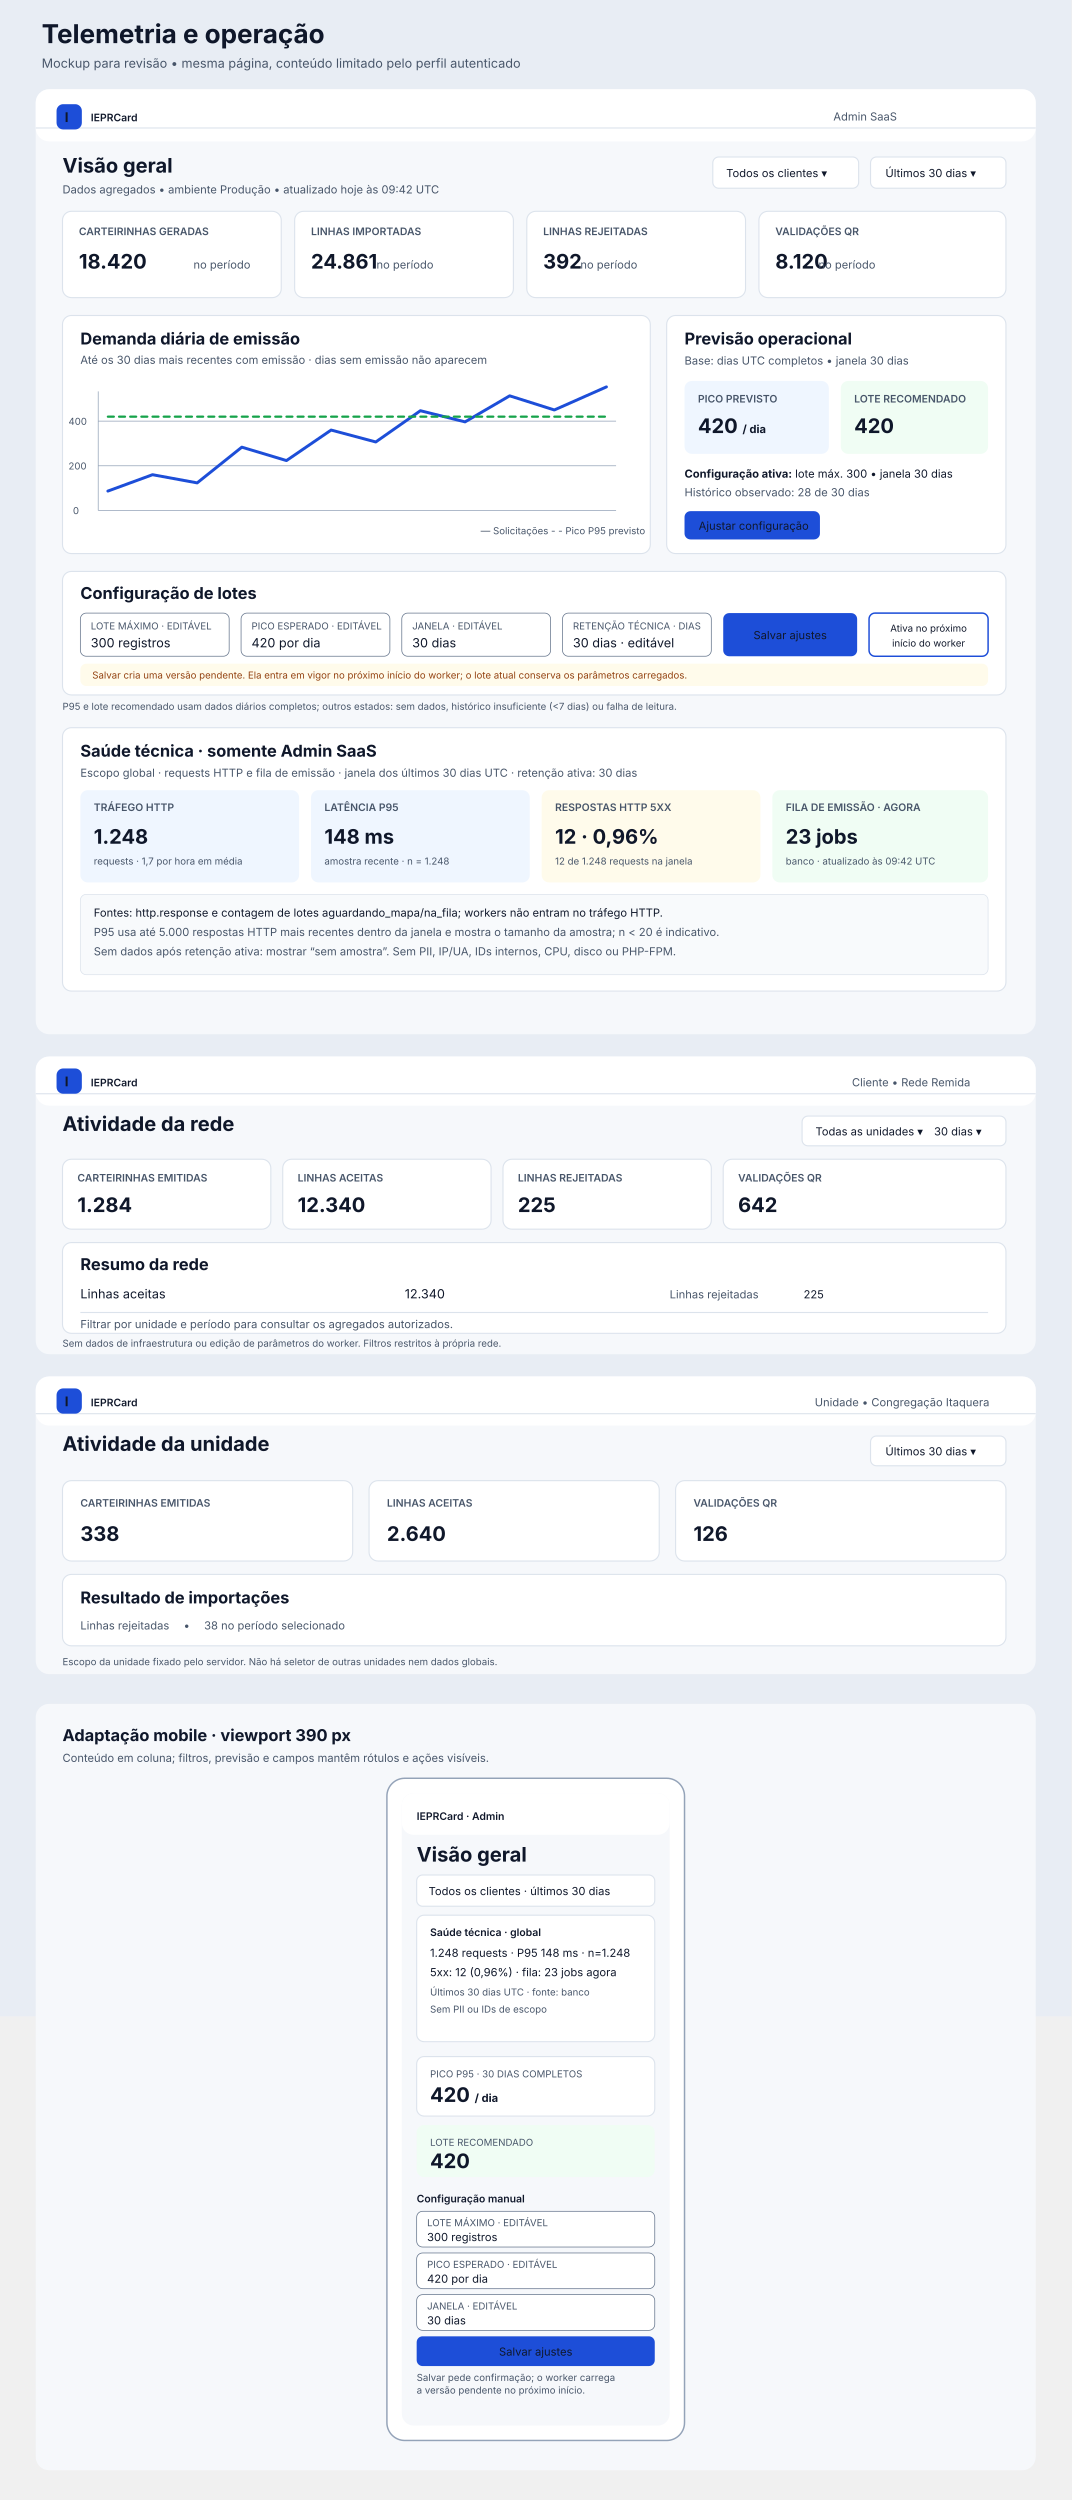
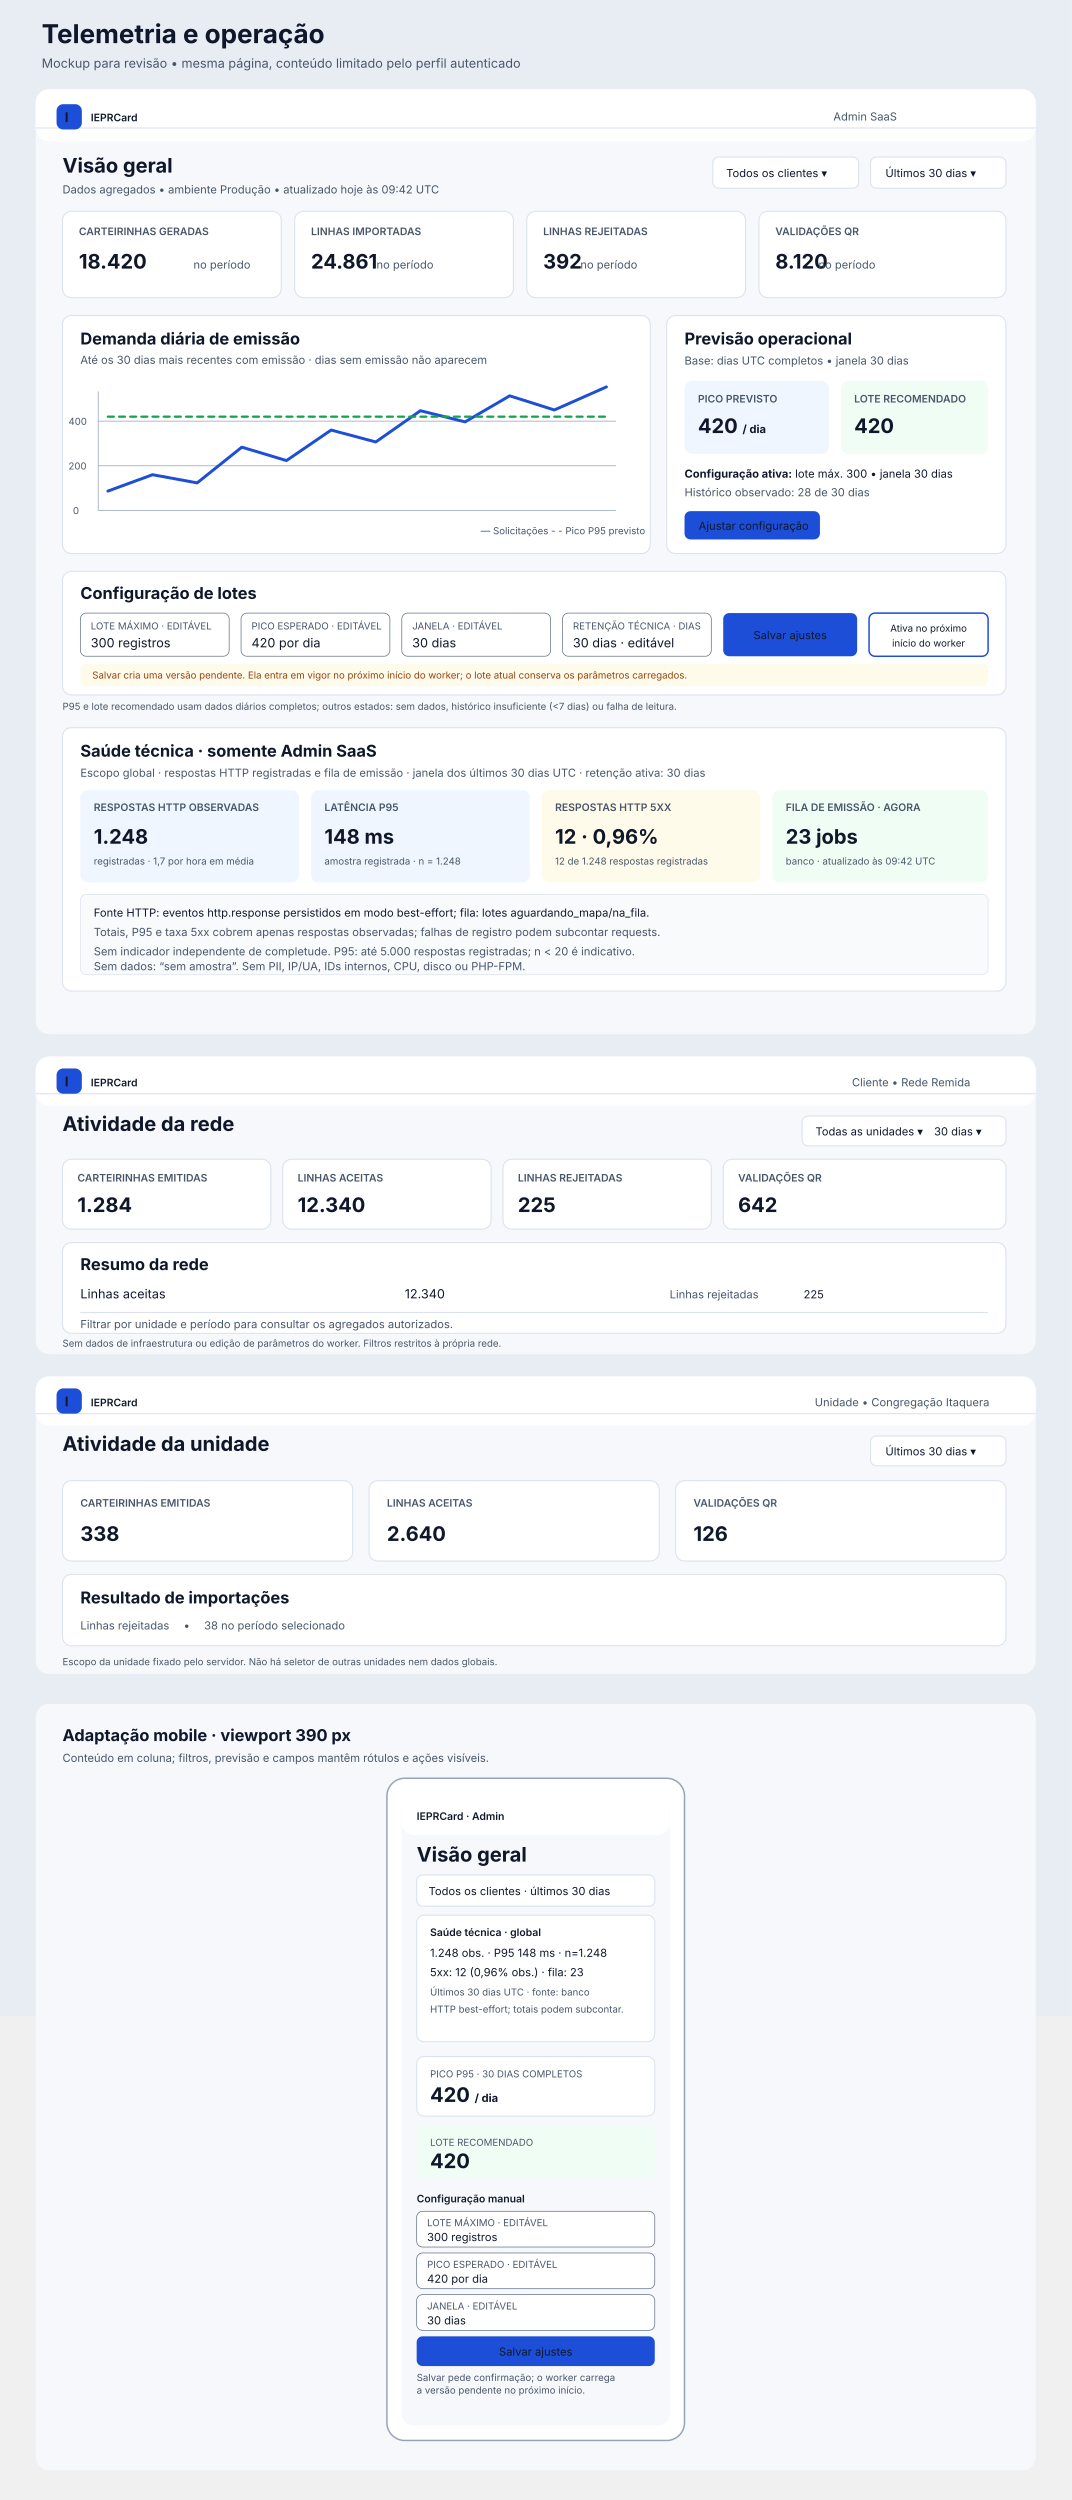
<svg xmlns="http://www.w3.org/2000/svg" width="1440" height="3360" viewBox="0 0 1440 3360" role="img" aria-labelledby="title desc">
  <defs>
    <style>
      text{font-family:Inter,system-ui,-apple-system,"Segoe UI",sans-serif;fill:#0F172A}
      .muted{fill:#475569}.tiny{font-size:13px}.small{font-size:15px}.body{font-size:17px}.label{font-size:14px;font-weight:600}.section{font-size:22px;font-weight:700}.heading{font-size:27px;font-weight:700}.title{font-size:35px;font-weight:750}.card{fill:#FFFFFF;stroke:#DCE3EC;stroke-width:1.5}.bg{fill:#F6F8FB}.blue{fill:#1D4ED8}.lightblue{fill:#EFF6FF}.green{fill:#166534}.lightgreen{fill:#F0FDF4}.amber{fill:#92400E}.lightamber{fill:#FFFBEB}.line{stroke:#DCE3EC;stroke-width:1.5}.axis{stroke:#94A3B8;stroke-width:1}.stroke-blue{fill:none;stroke:#1D4ED8;stroke-width:4;stroke-linecap:round;stroke-linejoin:round}.stroke-green{fill:none;stroke:#16A34A;stroke-width:3;stroke-linecap:round;stroke-linejoin:round}
    </style>
  </defs>
  <rect width="1440" height="2710" fill="#E8EDF4" />
  <text x="56" y="58" class="title">Telemetria e operação</text>
  <text x="56" y="91" class="body muted">Mockup para revisão • mesma página, conteúdo limitado pelo perfil autenticado</text>
  <rect x="48" y="120" width="1344" height="1270" rx="18" class="bg" />
  <rect x="48" y="120" width="1344" height="70" rx="18" fill="#FFFFFF" />
  <path d="M48 172h1344" class="line" />
  <rect x="76" y="140" width="34" height="34" rx="9" fill="#1D4ED8" />
  <text x="87" y="164" font-size="18" font-weight="700" fill="#FFFFFF">I</text>
  <text x="122" y="163" class="label">IEPRCard</text>
  <text x="1120" y="162" class="small muted">Admin SaaS</text>
  <text x="84" y="232" class="heading">Visão geral</text>
  <text x="84" y="260" class="small muted">Dados agregados • ambiente Produção • atualizado hoje às 09:42 UTC</text>
  <rect x="958" y="211" width="196" height="42" rx="8" class="card" />
  <text x="976" y="238" class="small">Todos os clientes ▾</text>
  <rect x="1170" y="211" width="182" height="42" rx="8" class="card" />
  <text x="1190" y="238" class="small">Últimos 30 dias ▾</text>
  <rect x="84" y="284" width="294" height="116" rx="12" class="card" />
  <text x="106" y="316" class="label muted">CARTEIRINHAS GERADAS</text>
  <text x="106" y="361" class="heading">18.420</text>
  <text x="260" y="361" class="small muted">no período</text>
  <rect x="396" y="284" width="294" height="116" rx="12" class="card" />
  <text x="418" y="316" class="label muted">LINHAS IMPORTADAS</text>
  <text x="418" y="361" class="heading">24.861</text>
  <text x="506" y="361" class="small muted">no período</text>
  <rect x="708" y="284" width="294" height="116" rx="12" class="card" />
  <text x="730" y="316" class="label muted">LINHAS REJEITADAS</text>
  <text x="730" y="361" class="heading">392</text>
  <text x="780" y="361" class="small muted">no período</text>
  <rect x="1020" y="284" width="332" height="116" rx="12" class="card" />
  <text x="1042" y="316" class="label muted">VALIDAÇÕES QR</text>
  <text x="1042" y="361" class="heading">8.120</text>
  <text x="1100" y="361" class="small muted">no período</text>
  <rect x="84" y="424" width="790" height="320" rx="12" class="card" />
  <text x="108" y="463" class="section">Demanda diária de emissão</text>
  <text x="108" y="489" class="small muted">Até os 30 dias mais recentes com emissão · dias sem emissão não aparecem</text>
  <path d="M132 686H828M132 626H828M132 566H828M132 526V686" class="axis" />
  <text x="98" y="691" class="tiny muted">0</text>
  <text x="92" y="631" class="tiny muted">200</text>
  <text x="92" y="571" class="tiny muted">400</text>
  <path d="M145 660 L205 638 L265 649 L325 601 L385 619 L445 578 L505 594 L565 552 L625 567 L685 532 L745 551 L815 520" class="stroke-blue" />
  <path d="M145 560 L205 560 L265 560 L325 560 L385 560 L445 560 L505 560 L565 560 L625 560 L685 560 L745 560 L815 560" class="stroke-green" stroke-dasharray="8 7" />
  <text x="646" y="718" class="tiny muted">— Solicitações   - - Pico P95 previsto</text>
  <rect x="896" y="424" width="456" height="320" rx="12" class="card" />
  <text x="920" y="463" class="section">Previsão operacional</text>
  <text x="920" y="490" class="small muted">Base: dias UTC completos • janela 30 dias</text>
  <rect x="920" y="512" width="194" height="98" rx="10" class="lightblue" />
  <text x="938" y="541" class="label muted">PICO PREVISTO</text>
  <text x="938" y="582" class="heading">420 <tspan class="small">/ dia</tspan>
  </text>
  <rect x="1130" y="512" width="198" height="98" rx="10" class="lightgreen" />
  <text x="1148" y="541" class="label muted">LOTE RECOMENDADO</text>
  <text x="1148" y="582" class="heading">420</text>
  <text x="920" y="642" class="small">
    <tspan font-weight="700">Configuração ativa:</tspan> lote máx. 300 • janela 30 dias</text>
  <text x="920" y="667" class="small muted">Histórico observado: 28 de 30 dias</text>
  <rect x="920" y="687" width="182" height="38" rx="8" fill="#1D4ED8" />
  <text x="939" y="712" class="small" fill="#FFFFFF">Ajustar configuração</text>
  <rect x="84" y="768" width="1268" height="166" rx="12" class="card" />
  <text x="108" y="805" class="section">Configuração de lotes</text>
  <rect x="108" y="824" width="200" height="58" rx="8" fill="#FFFFFF" stroke="#64748B" />
  <text x="122" y="846" class="tiny muted">LOTE MÁXIMO · EDITÁVEL</text>
  <text x="122" y="870" class="body">300 registros</text>
  <rect x="324" y="824" width="200" height="58" rx="8" fill="#FFFFFF" stroke="#64748B" />
  <text x="338" y="846" class="tiny muted">PICO ESPERADO · EDITÁVEL</text>
  <text x="338" y="870" class="body">420 por dia</text>
  <rect x="540" y="824" width="200" height="58" rx="8" fill="#FFFFFF" stroke="#64748B" />
  <text x="554" y="846" class="tiny muted">JANELA · EDITÁVEL</text>
  <text x="554" y="870" class="body">30 dias</text>
  <rect x="756" y="824" width="200" height="58" rx="8" fill="#FFFFFF" stroke="#64748B" />
  <text x="770" y="846" class="tiny muted">RETENÇÃO TÉCNICA · DIAS</text>
  <text x="770" y="870" class="body">30 dias · editável</text>
  <rect x="972" y="824" width="180" height="58" rx="8" fill="#1D4ED8" />
  <text x="1062" y="859" text-anchor="middle" class="small" fill="#FFFFFF">Salvar ajustes</text>
  <rect x="1168" y="824" width="160" height="58" rx="8" fill="#FFFFFF" stroke="#1D4ED8" stroke-width="2" />
  <text x="1248" y="849" text-anchor="middle" class="tiny" fill="#1D4ED8">Ativa no próximo</text>
  <text x="1248" y="869" text-anchor="middle" class="tiny" fill="#1D4ED8">início do worker</text>
  <rect x="108" y="892" width="1220" height="30" rx="8" class="lightamber" />
  <text x="124" y="912" class="tiny amber">Salvar cria uma versão pendente. Ela entra em vigor no próximo início do worker; o lote atual conserva os parâmetros carregados.</text>
  <text x="84" y="954" class="tiny muted">P95 e lote recomendado usam dados diários completos; outros estados: sem dados, histórico insuficiente (&lt;7 dias) ou falha de leitura.</text>
  <rect x="84" y="978" width="1268" height="354" rx="12" class="card" />
  <text x="108" y="1017" class="section">Saúde técnica · somente Admin SaaS</text>
-   <text x="108" y="1044" class="small muted">Escopo global · requests HTTP e fila de emissão · janela dos últimos 30 dias UTC · retenção ativa: 30 dias</text>
+   <text x="108" y="1044" class="small muted">Escopo global · respostas HTTP registradas e fila de emissão · janela dos últimos 30 dias UTC · retenção ativa: 30 dias</text>
  <rect x="108" y="1062" width="294" height="124" rx="10" class="lightblue" />
-   <text x="126" y="1090" class="label muted">TRÁFEGO HTTP</text>
+   <text x="126" y="1090" class="label muted">RESPOSTAS HTTP OBSERVADAS</text>
  <text x="126" y="1134" class="heading">1.248</text>
-   <text x="126" y="1162" class="tiny muted">requests · 1,7 por hora em média</text>
+   <text x="126" y="1162" class="tiny muted">registradas · 1,7 por hora em média</text>
  <rect x="418" y="1062" width="294" height="124" rx="10" class="lightblue" />
  <text x="436" y="1090" class="label muted">LATÊNCIA P95</text>
  <text x="436" y="1134" class="heading">148 ms</text>
-   <text x="436" y="1162" class="tiny muted">amostra recente · n = 1.248</text>
+   <text x="436" y="1162" class="tiny muted">amostra registrada · n = 1.248</text>
  <rect x="728" y="1062" width="294" height="124" rx="10" class="lightamber" />
  <text x="746" y="1090" class="label muted">RESPOSTAS HTTP 5XX</text>
  <text x="746" y="1134" class="heading">12 · 0,96%</text>
-   <text x="746" y="1162" class="tiny muted">12 de 1.248 requests na janela</text>
+   <text x="746" y="1162" class="tiny muted">12 de 1.248 respostas registradas</text>
  <rect x="1038" y="1062" width="290" height="124" rx="10" class="lightgreen" />
  <text x="1056" y="1090" class="label muted">FILA DE EMISSÃO · AGORA</text>
  <text x="1056" y="1134" class="heading">23 jobs</text>
  <text x="1056" y="1162" class="tiny muted">banco · atualizado às 09:42 UTC</text>
  <rect x="108" y="1202" width="1220" height="108" rx="8" fill="#F8FAFC" stroke="#DCE3EC" />
-   <text x="126" y="1232" class="small">Fontes: http.response e contagem de lotes aguardando_mapa/na_fila; workers não entram no tráfego HTTP.</text>
-   <text x="126" y="1258" class="small muted">P95 usa até 5.000 respostas HTTP mais recentes dentro da janela e mostra o tamanho da amostra; n &lt; 20 é indicativo.</text>
-   <text x="126" y="1284" class="small muted">Sem dados após retenção ativa: mostrar “sem amostra”. Sem PII, IP/UA, IDs internos, CPU, disco ou PHP-FPM.</text>
+   <text x="126" y="1232" class="small">Fonte HTTP: eventos http.response persistidos em modo best-effort; fila: lotes aguardando_mapa/na_fila.</text>
+   <text x="126" y="1258" class="small muted">Totais, P95 e taxa 5xx cobrem apenas respostas observadas; falhas de registro podem subcontar requests.</text>
+   <text x="126" y="1284" class="small muted">Sem indicador independente de completude. P95: até 5.000 respostas registradas; n &lt; 20 é indicativo.</text>
+   <text x="126" y="1304" class="small muted">Sem dados: “sem amostra”. Sem PII, IP/UA, IDs internos, CPU, disco ou PHP-FPM.</text>
  <g transform="translate(0,420)">
    <rect x="48" y="1000" width="1344" height="400" rx="18" class="bg" />
    <rect x="48" y="1000" width="1344" height="66" rx="18" fill="#FFFFFF" />
    <path d="M48 1050h1344" class="line" />
    <rect x="76" y="1016" width="34" height="34" rx="9" fill="#1D4ED8" />
    <text x="87" y="1040" font-size="18" font-weight="700" fill="#FFFFFF">I</text>
    <text x="122" y="1040" class="label">IEPRCard</text>
    <text x="1145" y="1040" class="small muted">Cliente • Rede Remida</text>
    <text x="84" y="1100" class="heading">Atividade da rede</text>
    <rect x="1078" y="1080" width="274" height="40" rx="8" class="card" />
    <text x="1096" y="1106" class="small">Todas as unidades ▾　30 dias ▾</text>
    <rect x="84" y="1138" width="280" height="94" rx="12" class="card" />
    <text x="104" y="1168" class="label muted">CARTEIRINHAS EMITIDAS</text>
    <text x="104" y="1209" class="heading">1.284</text>
    <rect x="380" y="1138" width="280" height="94" rx="12" class="card" />
    <text x="400" y="1168" class="label muted">LINHAS ACEITAS</text>
    <text x="400" y="1209" class="heading">12.340</text>
    <rect x="676" y="1138" width="280" height="94" rx="12" class="card" />
    <text x="696" y="1168" class="label muted">LINHAS REJEITADAS</text>
    <text x="696" y="1209" class="heading">225</text>
    <rect x="972" y="1138" width="380" height="94" rx="12" class="card" />
    <text x="992" y="1168" class="label muted">VALIDAÇÕES QR</text>
    <text x="992" y="1209" class="heading">642</text>
    <rect x="84" y="1250" width="1268" height="122" rx="12" class="card" />
    <text x="108" y="1287" class="section">Resumo da rede</text>
    <text x="108" y="1325" class="body">Linhas aceitas</text>
    <text x="544" y="1325" class="body">12.340</text>
    <text x="900" y="1325" class="small muted">Linhas rejeitadas</text>
    <text x="1080" y="1325" class="small">225</text>
    <path d="M108 1344h1220" class="line" />
    <text x="108" y="1365" class="small muted">Filtrar por unidade e período para consultar os agregados autorizados.</text>
    <text x="84" y="1390" class="tiny muted">Sem dados de infraestrutura ou edição de parâmetros do worker. Filtros restritos à própria rede.</text>
    <rect x="48" y="1430" width="1344" height="400" rx="18" class="bg" />
    <rect x="48" y="1430" width="1344" height="66" rx="18" fill="#FFFFFF" />
    <path d="M48 1480h1344" class="line" />
    <rect x="76" y="1446" width="34" height="34" rx="9" fill="#1D4ED8" />
    <text x="87" y="1470" font-size="18" font-weight="700" fill="#FFFFFF">I</text>
    <text x="122" y="1470" class="label">IEPRCard</text>
    <text x="1095" y="1470" class="small muted">Unidade • Congregação Itaquera</text>
    <text x="84" y="1530" class="heading">Atividade da unidade</text>
    <rect x="1170" y="1510" width="182" height="40" rx="8" class="card" />
    <text x="1190" y="1536" class="small">Últimos 30 dias ▾</text>
    <rect x="84" y="1570" width="390" height="108" rx="12" class="card" />
    <text x="108" y="1605" class="label muted">CARTEIRINHAS EMITIDAS</text>
    <text x="108" y="1651" class="heading">338</text>
    <rect x="496" y="1570" width="390" height="108" rx="12" class="card" />
    <text x="520" y="1605" class="label muted">LINHAS ACEITAS</text>
    <text x="520" y="1651" class="heading">2.640</text>
    <rect x="908" y="1570" width="444" height="108" rx="12" class="card" />
    <text x="932" y="1605" class="label muted">VALIDAÇÕES QR</text>
    <text x="932" y="1651" class="heading">126</text>
    <rect x="84" y="1696" width="1268" height="96" rx="12" class="card" />
    <text x="108" y="1735" class="section">Resultado de importações</text>
    <text x="108" y="1770" class="small muted">Linhas rejeitadas　 •　 38 no período selecionado</text>
    <text x="84" y="1818" class="tiny muted">Escopo da unidade fixado pelo servidor. Não há seletor de outras unidades nem dados globais.</text>
    <rect x="48" y="1870" width="1344" height="1030" rx="18" class="bg" />
    <text x="84" y="1920" class="section">Adaptação mobile · viewport 390 px</text>
    <text x="84" y="1948" class="small muted">Conteúdo em coluna; filtros, previsão e campos mantêm rótulos e ações visíveis.</text>
    <rect x="520" y="1970" width="400" height="890" rx="24" fill="#FFFFFF" stroke="#94A3B8" stroke-width="2" />
    <rect x="540" y="1990" width="360" height="850" rx="16" class="bg" />
    <rect x="540" y="1990" width="360" height="56" rx="16" fill="#FFFFFF" />
    <text x="560" y="2026" class="label">IEPRCard · Admin</text>
    <text x="560" y="2082" class="heading">Visão geral</text>
    <rect x="560" y="2100" width="320" height="42" rx="8" class="card" />
    <text x="576" y="2127" class="small">Todos os clientes · últimos 30 dias</text>
    <rect x="560" y="2154" width="320" height="170" rx="10" class="card" />
    <text x="578" y="2182" class="label">Saúde técnica · global</text>
-     <text x="578" y="2210" class="small">1.248 requests · P95 148 ms · n=1.248</text>
-     <text x="578" y="2236" class="small">5xx: 12 (0,96%) · fila: 23 jobs agora</text>
+     <text x="578" y="2210" class="small">1.248 obs. · P95 148 ms · n=1.248</text>
+     <text x="578" y="2236" class="small">5xx: 12 (0,96% obs.) · fila: 23</text>
    <text x="578" y="2262" class="tiny muted">Últimos 30 dias UTC · fonte: banco</text>
-     <text x="578" y="2285" class="tiny muted">Sem PII ou IDs de escopo</text>
+     <text x="578" y="2285" class="tiny muted">HTTP best-effort; totais podem subcontar.</text>
    <g transform="translate(0,190)">
      <rect x="560" y="2154" width="320" height="80" rx="10" class="card" />
      <text x="578" y="2182" class="tiny muted">PICO P95 · 30 DIAS COMPLETOS</text>
      <text x="578" y="2215" class="heading">420 <tspan class="small">/ dia</tspan>
      </text>
      <rect x="560" y="2246" width="320" height="70" rx="10" class="lightgreen" />
      <text x="578" y="2274" class="tiny muted">LOTE RECOMENDADO</text>
      <text x="578" y="2304" class="heading">420</text>
      <text x="560" y="2350" class="label">Configuração manual</text>
      <rect x="560" y="2362" width="320" height="48" rx="8" fill="#FFFFFF" stroke="#64748B" />
      <text x="574" y="2382" class="tiny muted">LOTE MÁXIMO · EDITÁVEL</text>
      <text x="574" y="2402" class="small">300 registros</text>
      <rect x="560" y="2418" width="320" height="48" rx="8" fill="#FFFFFF" stroke="#64748B" />
      <text x="574" y="2438" class="tiny muted">PICO ESPERADO · EDITÁVEL</text>
      <text x="574" y="2458" class="small">420 por dia</text>
      <rect x="560" y="2474" width="320" height="48" rx="8" fill="#FFFFFF" stroke="#64748B" />
      <text x="574" y="2494" class="tiny muted">JANELA · EDITÁVEL</text>
      <text x="574" y="2514" class="small">30 dias</text>
      <rect x="560" y="2530" width="320" height="40" rx="8" class="blue" />
      <text x="720" y="2556" text-anchor="middle" class="small" fill="#FFFFFF">Salvar ajustes</text>
      <text x="560" y="2590" class="tiny muted">Salvar pede confirmação; o worker carrega</text>
      <text x="560" y="2607" class="tiny muted">a versão pendente no próximo início.</text>
    </g>
  </g>
</svg>
